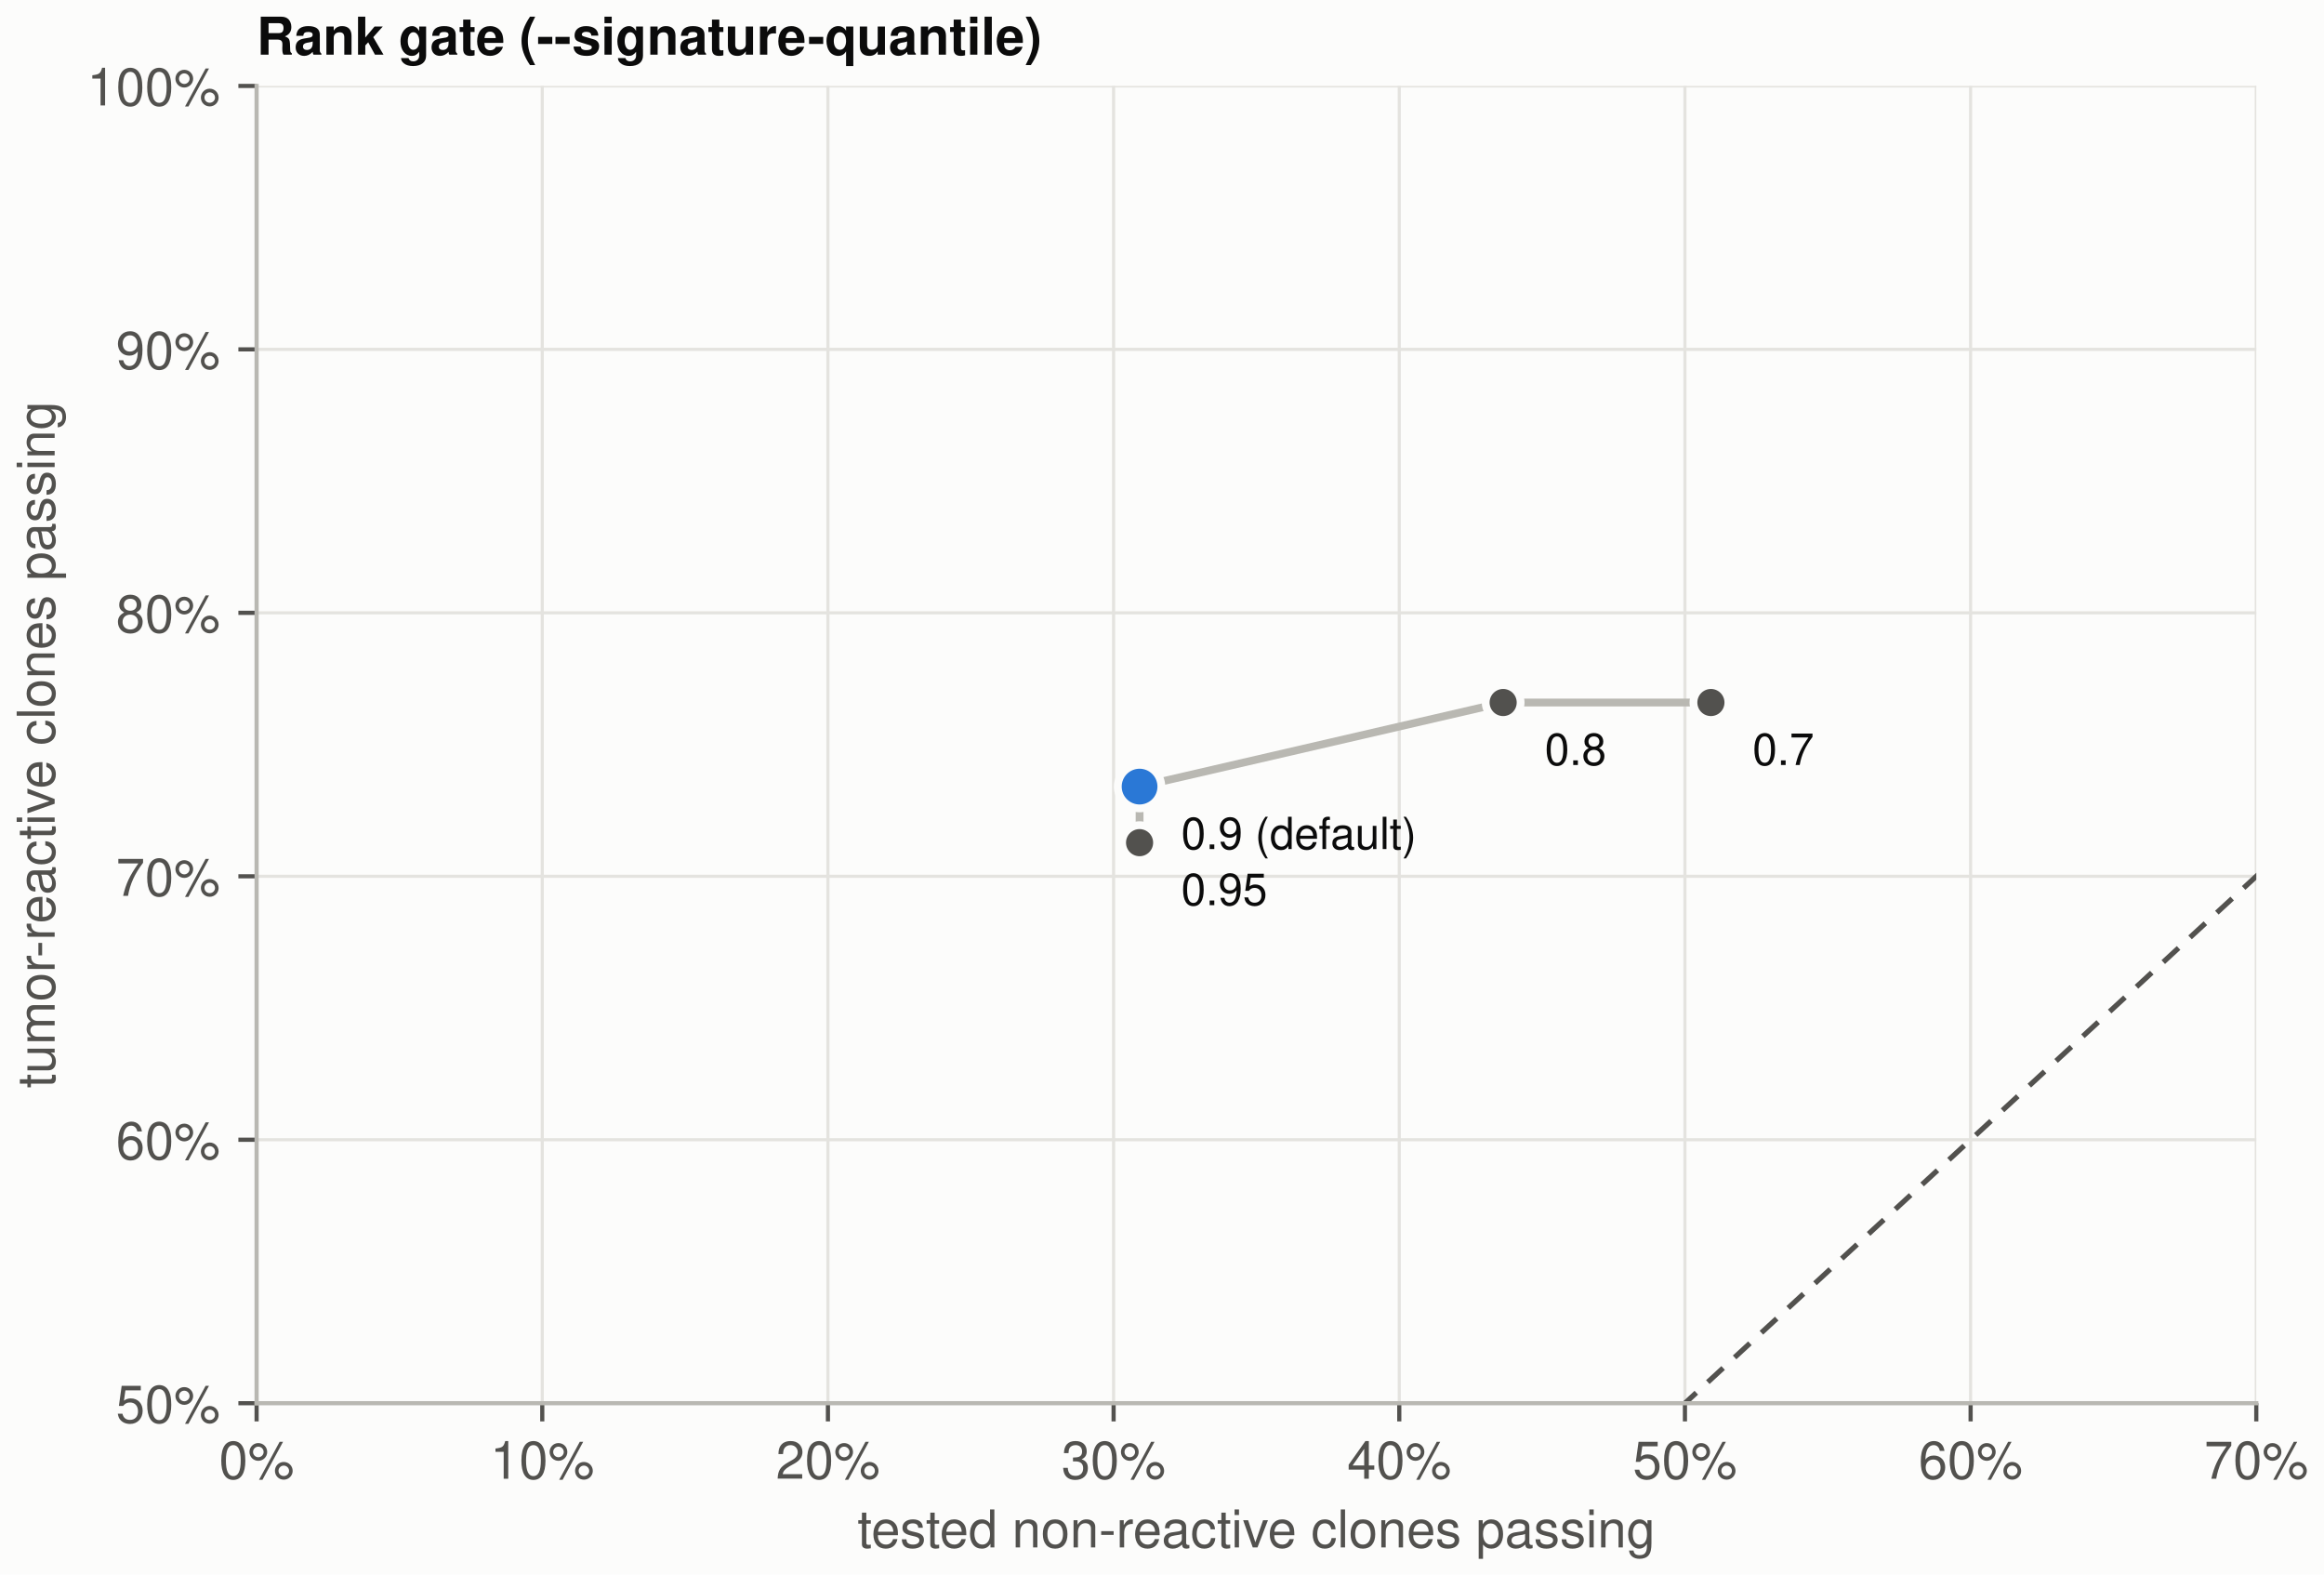
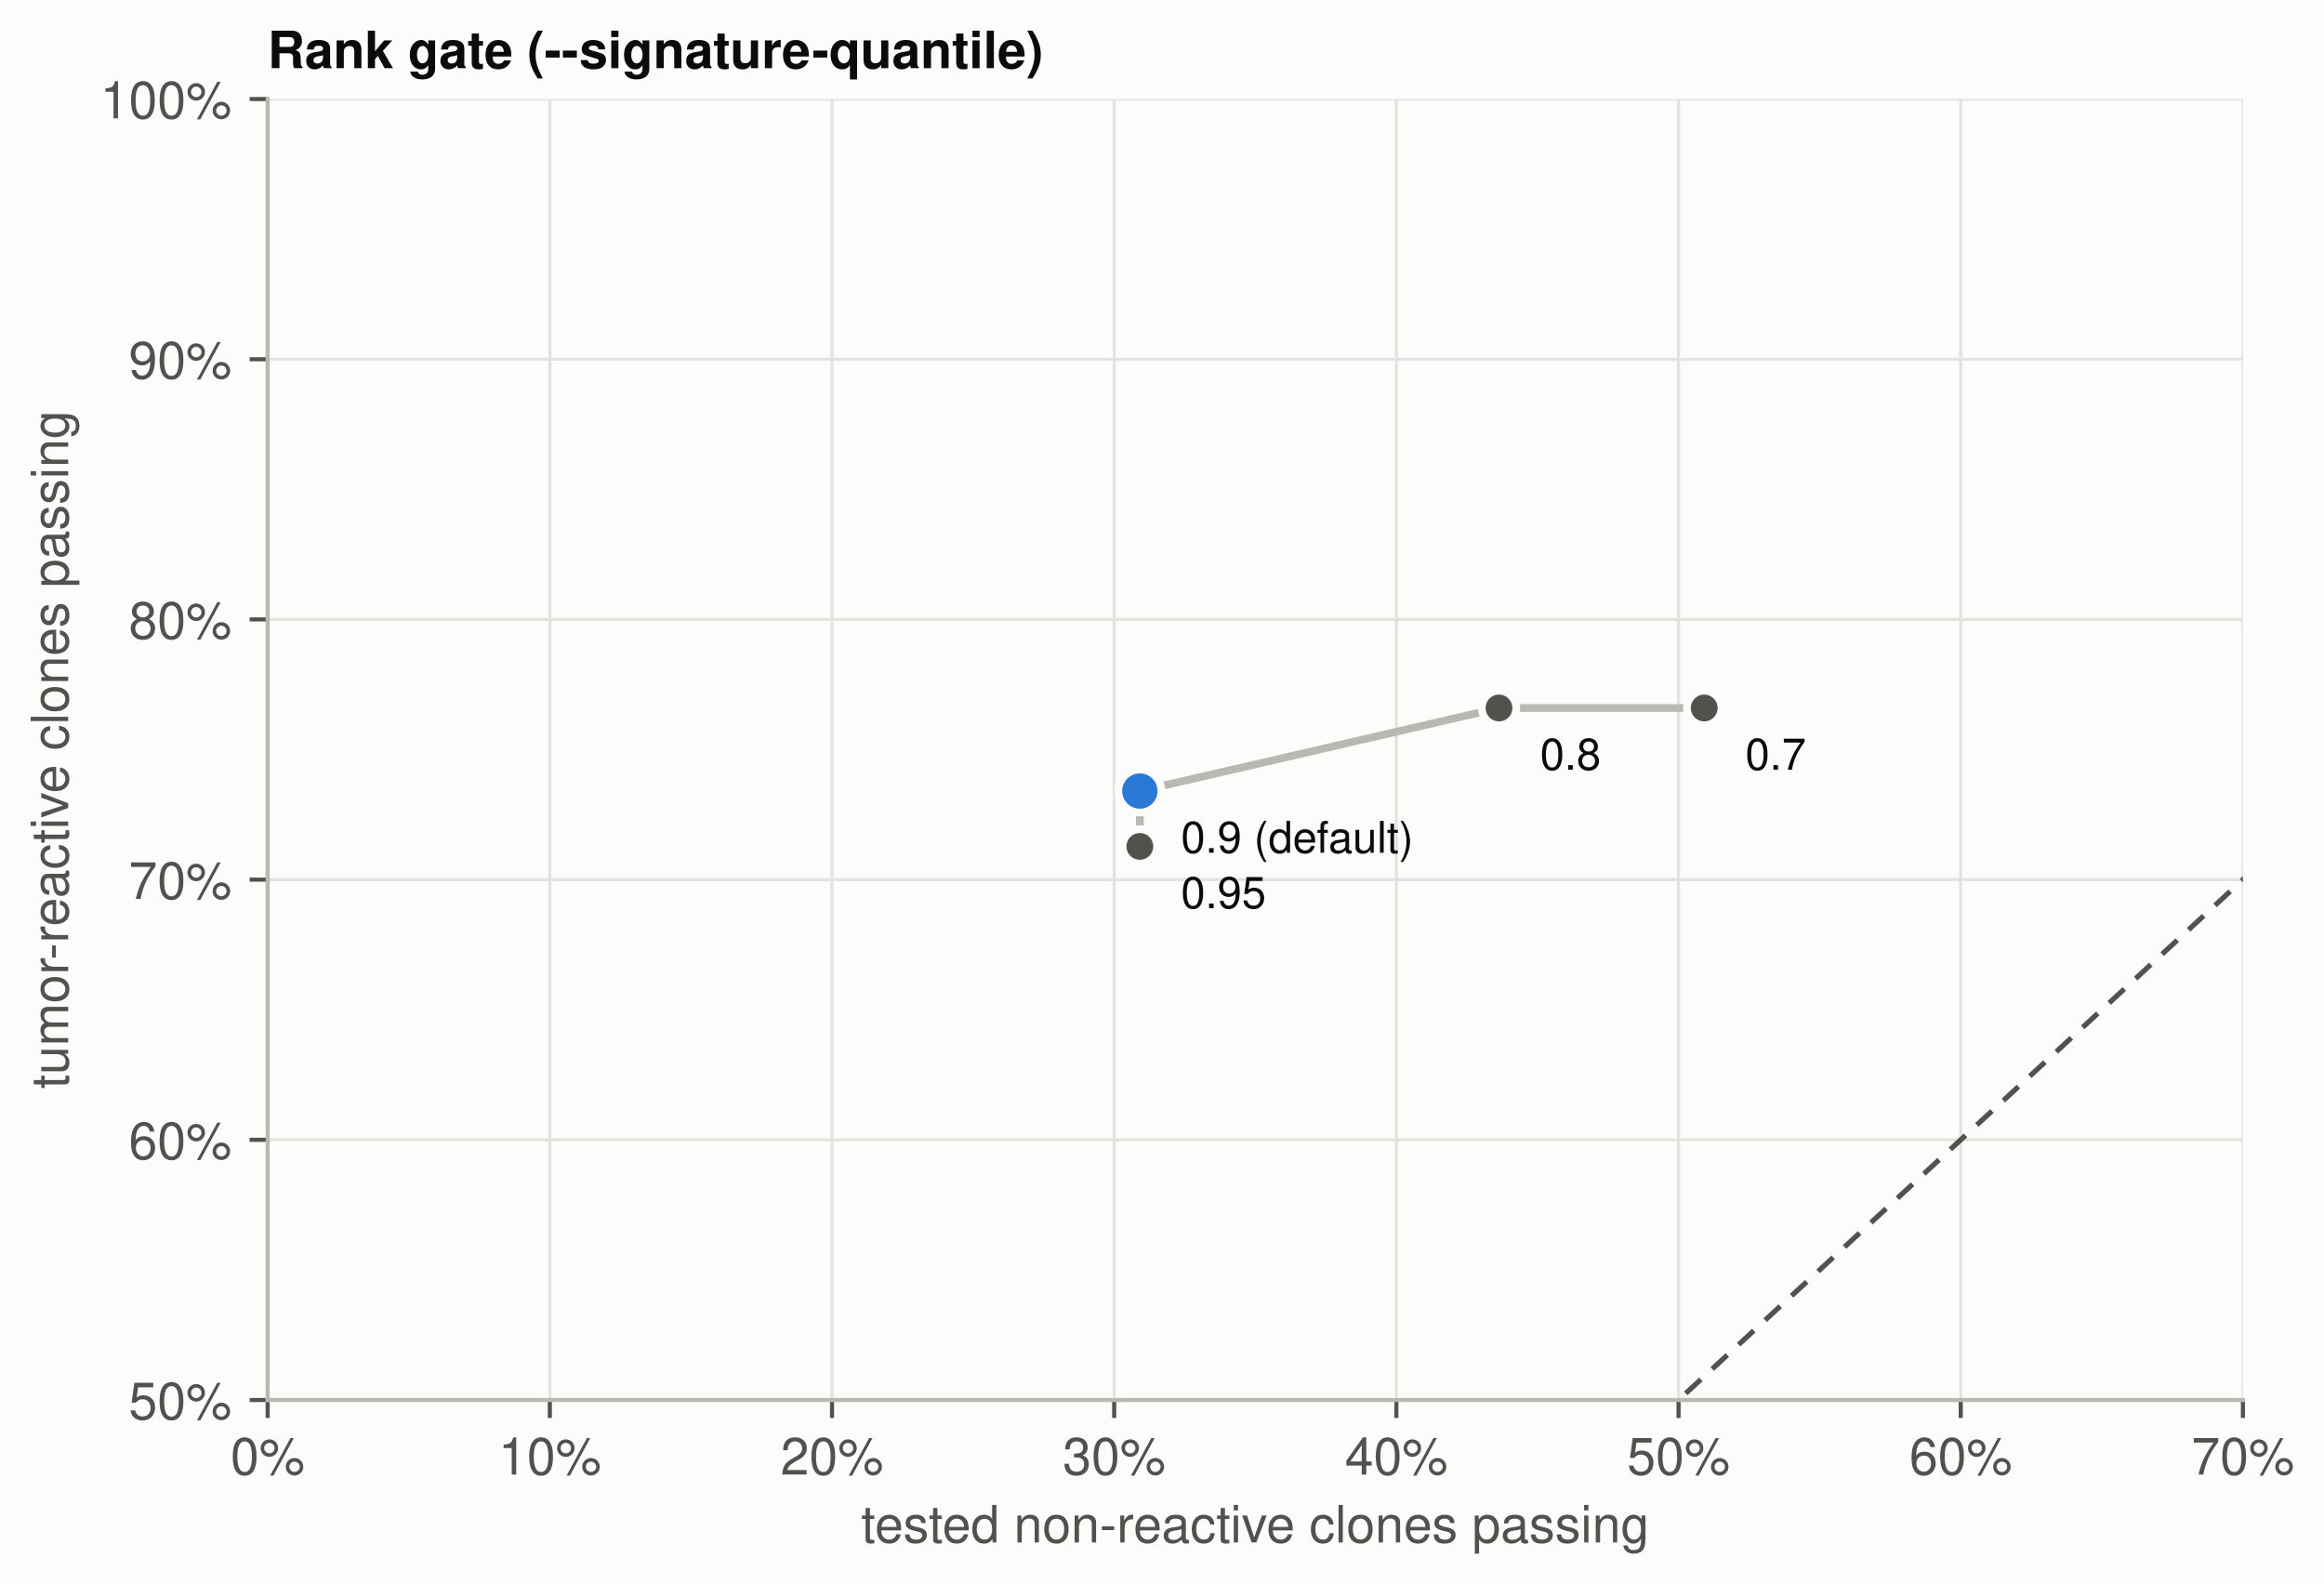
- <svg xmlns="http://www.w3.org/2000/svg" xmlns:xlink="http://www.w3.org/1999/xlink" width="446.4pt" height="302.4pt" viewBox="0 0 446.4 302.4" version="1.1">
+ <svg xmlns="http://www.w3.org/2000/svg" xmlns:xlink="http://www.w3.org/1999/xlink" width="451.92pt" height="307.92pt" viewBox="0 0 451.92 307.92" version="1.1">
  <defs>
    <style type="text/css">*{stroke-linejoin: round; stroke-linecap: butt}</style>
  </defs>
  <g id="figure_1">
    <g id="patch_1">
-       <path d="M 0 302.4  L 446.4 302.4  L 446.4 0  L 0 0  z " style="fill: #fcfcfb" />
+       <path d="M 0 307.92  L 451.92 307.92  L 451.92 0  L 0 0  z " style="fill: #fcfcfb" />
    </g>
    <g id="axes_1">
      <g id="patch_2">
-         <path d="M 49.288 269.488  L 433.393 269.488  L 433.393 16.5  L 49.288 16.5  z " style="fill: #fcfcfb" />
+         <path d="M 52.047 272.248  L 436.152 272.248  L 436.152 19.26  L 52.047 19.26  z " style="fill: #fcfcfb" />
      </g>
      <g id="matplotlib.axis_1">
        <g id="xtick_1">
          <g id="line2d_1">
-             <path d="M 49.288 269.488  L 49.288 16.5  " clip-path="url(#pe194d19e52)" style="fill: none; stroke: #e4e3df; stroke-width: 0.6; stroke-linecap: square" />
+             <path d="M 52.047 272.248  L 52.047 19.26  " clip-path="url(#p9fc23e1a58)" style="fill: none; stroke: #e4e3df; stroke-width: 0.6; stroke-linecap: square" />
          </g>
          <g id="line2d_2">
            <defs>
              <path id="mc6937c2ae9" d="M 0 0  L 0 3.5  " style="stroke: #52514e; stroke-width: 0.8" />
            </defs>
            <g>
-               <use xlink:href="#mc6937c2ae9" x="49.288" y="269.488" style="fill: #52514e; stroke: #52514e; stroke-width: 0.8" />
+               <use xlink:href="#mc6937c2ae9" x="52.047" y="272.248" style="fill: #52514e; stroke: #52514e; stroke-width: 0.8" />
            </g>
          </g>
          <g id="text_1">
-             <text style="font-size: 10px; font-family: 'Helvetica', 'Arial', 'DejaVu Sans'; text-anchor: middle; fill: #52514e" x="49.288" y="283.988" transform="rotate(-0 49.28774 283.988)">0%</text>
+             <text style="font-size: 10px; font-family: 'Helvetica', 'Arial', 'DejaVu Sans'; text-anchor: middle; fill: #52514e" x="52.047" y="286.748" transform="rotate(-0 52.0475 286.7478)">0%</text>
          </g>
        </g>
        <g id="xtick_2">
          <g id="line2d_3">
-             <path d="M 104.16 269.488  L 104.16 16.5  " clip-path="url(#pe194d19e52)" style="fill: none; stroke: #e4e3df; stroke-width: 0.6; stroke-linecap: square" />
+             <path d="M 106.92 272.248  L 106.92 19.26  " clip-path="url(#p9fc23e1a58)" style="fill: none; stroke: #e4e3df; stroke-width: 0.6; stroke-linecap: square" />
          </g>
          <g id="line2d_4">
            <g>
-               <use xlink:href="#mc6937c2ae9" x="104.16" y="269.488" style="fill: #52514e; stroke: #52514e; stroke-width: 0.8" />
+               <use xlink:href="#mc6937c2ae9" x="106.92" y="272.248" style="fill: #52514e; stroke: #52514e; stroke-width: 0.8" />
            </g>
          </g>
          <g id="text_2">
-             <text style="font-size: 10px; font-family: 'Helvetica', 'Arial', 'DejaVu Sans'; text-anchor: middle; fill: #52514e" x="104.16" y="283.988" transform="rotate(-0 104.1599 283.988)">10%</text>
+             <text style="font-size: 10px; font-family: 'Helvetica', 'Arial', 'DejaVu Sans'; text-anchor: middle; fill: #52514e" x="106.92" y="286.748" transform="rotate(-0 106.9196 286.7478)">10%</text>
          </g>
        </g>
        <g id="xtick_3">
          <g id="line2d_5">
-             <path d="M 159.032 269.488  L 159.032 16.5  " clip-path="url(#pe194d19e52)" style="fill: none; stroke: #e4e3df; stroke-width: 0.6; stroke-linecap: square" />
+             <path d="M 161.792 272.248  L 161.792 19.26  " clip-path="url(#p9fc23e1a58)" style="fill: none; stroke: #e4e3df; stroke-width: 0.6; stroke-linecap: square" />
          </g>
          <g id="line2d_6">
            <g>
-               <use xlink:href="#mc6937c2ae9" x="159.032" y="269.488" style="fill: #52514e; stroke: #52514e; stroke-width: 0.8" />
+               <use xlink:href="#mc6937c2ae9" x="161.792" y="272.248" style="fill: #52514e; stroke: #52514e; stroke-width: 0.8" />
            </g>
          </g>
          <g id="text_3">
-             <text style="font-size: 10px; font-family: 'Helvetica', 'Arial', 'DejaVu Sans'; text-anchor: middle; fill: #52514e" x="159.032" y="283.988" transform="rotate(-0 159.032 283.988)">20%</text>
+             <text style="font-size: 10px; font-family: 'Helvetica', 'Arial', 'DejaVu Sans'; text-anchor: middle; fill: #52514e" x="161.792" y="286.748" transform="rotate(-0 161.7918 286.7478)">20%</text>
          </g>
        </g>
        <g id="xtick_4">
          <g id="line2d_7">
-             <path d="M 213.904 269.488  L 213.904 16.5  " clip-path="url(#pe194d19e52)" style="fill: none; stroke: #e4e3df; stroke-width: 0.6; stroke-linecap: square" />
+             <path d="M 216.664 272.248  L 216.664 19.26  " clip-path="url(#p9fc23e1a58)" style="fill: none; stroke: #e4e3df; stroke-width: 0.6; stroke-linecap: square" />
          </g>
          <g id="line2d_8">
            <g>
-               <use xlink:href="#mc6937c2ae9" x="213.904" y="269.488" style="fill: #52514e; stroke: #52514e; stroke-width: 0.8" />
+               <use xlink:href="#mc6937c2ae9" x="216.664" y="272.248" style="fill: #52514e; stroke: #52514e; stroke-width: 0.8" />
            </g>
          </g>
          <g id="text_4">
-             <text style="font-size: 10px; font-family: 'Helvetica', 'Arial', 'DejaVu Sans'; text-anchor: middle; fill: #52514e" x="213.904" y="283.988" transform="rotate(-0 213.9042 283.988)">30%</text>
+             <text style="font-size: 10px; font-family: 'Helvetica', 'Arial', 'DejaVu Sans'; text-anchor: middle; fill: #52514e" x="216.664" y="286.748" transform="rotate(-0 216.6639 286.7478)">30%</text>
          </g>
        </g>
        <g id="xtick_5">
          <g id="line2d_9">
-             <path d="M 268.776 269.488  L 268.776 16.5  " clip-path="url(#pe194d19e52)" style="fill: none; stroke: #e4e3df; stroke-width: 0.6; stroke-linecap: square" />
+             <path d="M 271.536 272.248  L 271.536 19.26  " clip-path="url(#p9fc23e1a58)" style="fill: none; stroke: #e4e3df; stroke-width: 0.6; stroke-linecap: square" />
          </g>
          <g id="line2d_10">
            <g>
-               <use xlink:href="#mc6937c2ae9" x="268.776" y="269.488" style="fill: #52514e; stroke: #52514e; stroke-width: 0.8" />
+               <use xlink:href="#mc6937c2ae9" x="271.536" y="272.248" style="fill: #52514e; stroke: #52514e; stroke-width: 0.8" />
            </g>
          </g>
          <g id="text_5">
-             <text style="font-size: 10px; font-family: 'Helvetica', 'Arial', 'DejaVu Sans'; text-anchor: middle; fill: #52514e" x="268.776" y="283.988" transform="rotate(-0 268.7763 283.988)">40%</text>
+             <text style="font-size: 10px; font-family: 'Helvetica', 'Arial', 'DejaVu Sans'; text-anchor: middle; fill: #52514e" x="271.536" y="286.748" transform="rotate(-0 271.5361 286.7478)">40%</text>
          </g>
        </g>
        <g id="xtick_6">
          <g id="line2d_11">
-             <path d="M 323.648 269.488  L 323.648 16.5  " clip-path="url(#pe194d19e52)" style="fill: none; stroke: #e4e3df; stroke-width: 0.6; stroke-linecap: square" />
+             <path d="M 326.408 272.248  L 326.408 19.26  " clip-path="url(#p9fc23e1a58)" style="fill: none; stroke: #e4e3df; stroke-width: 0.6; stroke-linecap: square" />
          </g>
          <g id="line2d_12">
            <g>
-               <use xlink:href="#mc6937c2ae9" x="323.648" y="269.488" style="fill: #52514e; stroke: #52514e; stroke-width: 0.8" />
+               <use xlink:href="#mc6937c2ae9" x="326.408" y="272.248" style="fill: #52514e; stroke: #52514e; stroke-width: 0.8" />
            </g>
          </g>
          <g id="text_6">
-             <text style="font-size: 10px; font-family: 'Helvetica', 'Arial', 'DejaVu Sans'; text-anchor: middle; fill: #52514e" x="323.648" y="283.988" transform="rotate(-0 323.6484 283.988)">50%</text>
+             <text style="font-size: 10px; font-family: 'Helvetica', 'Arial', 'DejaVu Sans'; text-anchor: middle; fill: #52514e" x="326.408" y="286.748" transform="rotate(-0 326.4082 286.7478)">50%</text>
          </g>
        </g>
        <g id="xtick_7">
          <g id="line2d_13">
-             <path d="M 378.521 269.488  L 378.521 16.5  " clip-path="url(#pe194d19e52)" style="fill: none; stroke: #e4e3df; stroke-width: 0.6; stroke-linecap: square" />
+             <path d="M 381.28 272.248  L 381.28 19.26  " clip-path="url(#p9fc23e1a58)" style="fill: none; stroke: #e4e3df; stroke-width: 0.6; stroke-linecap: square" />
          </g>
          <g id="line2d_14">
            <g>
-               <use xlink:href="#mc6937c2ae9" x="378.521" y="269.488" style="fill: #52514e; stroke: #52514e; stroke-width: 0.8" />
+               <use xlink:href="#mc6937c2ae9" x="381.28" y="272.248" style="fill: #52514e; stroke: #52514e; stroke-width: 0.8" />
            </g>
          </g>
          <g id="text_7">
-             <text style="font-size: 10px; font-family: 'Helvetica', 'Arial', 'DejaVu Sans'; text-anchor: middle; fill: #52514e" x="378.521" y="283.988" transform="rotate(-0 378.5206 283.988)">60%</text>
+             <text style="font-size: 10px; font-family: 'Helvetica', 'Arial', 'DejaVu Sans'; text-anchor: middle; fill: #52514e" x="381.28" y="286.748" transform="rotate(-0 381.2803 286.7478)">60%</text>
          </g>
        </g>
        <g id="xtick_8">
          <g id="line2d_15">
-             <path d="M 433.393 269.488  L 433.393 16.5  " clip-path="url(#pe194d19e52)" style="fill: none; stroke: #e4e3df; stroke-width: 0.6; stroke-linecap: square" />
+             <path d="M 436.152 272.248  L 436.152 19.26  " clip-path="url(#p9fc23e1a58)" style="fill: none; stroke: #e4e3df; stroke-width: 0.6; stroke-linecap: square" />
          </g>
          <g id="line2d_16">
            <g>
-               <use xlink:href="#mc6937c2ae9" x="433.393" y="269.488" style="fill: #52514e; stroke: #52514e; stroke-width: 0.8" />
+               <use xlink:href="#mc6937c2ae9" x="436.152" y="272.248" style="fill: #52514e; stroke: #52514e; stroke-width: 0.8" />
            </g>
          </g>
          <g id="text_8">
-             <text style="font-size: 10px; font-family: 'Helvetica', 'Arial', 'DejaVu Sans'; text-anchor: middle; fill: #52514e" x="433.393" y="283.988" transform="rotate(-0 433.3927 283.988)">70%</text>
+             <text style="font-size: 10px; font-family: 'Helvetica', 'Arial', 'DejaVu Sans'; text-anchor: middle; fill: #52514e" x="436.152" y="286.748" transform="rotate(-0 436.1525 286.7478)">70%</text>
          </g>
        </g>
        <g id="text_9">
-           <text style="font-size: 10px; font-family: 'Helvetica', 'Arial', 'DejaVu Sans'; text-anchor: middle; fill: #52514e" x="241.34" y="297.187" transform="rotate(-0 241.3402 297.1873)">tested non-reactive clones passing</text>
+           <text style="font-size: 10px; font-family: 'Helvetica', 'Arial', 'DejaVu Sans'; text-anchor: middle; fill: #52514e" x="244.1" y="299.947" transform="rotate(-0 244.1 299.947)">tested non-reactive clones passing</text>
        </g>
      </g>
      <g id="matplotlib.axis_2">
        <g id="ytick_1">
          <g id="line2d_17">
-             <path d="M 49.288 269.488  L 433.393 269.488  " clip-path="url(#pe194d19e52)" style="fill: none; stroke: #e4e3df; stroke-width: 0.6; stroke-linecap: square" />
+             <path d="M 52.047 272.248  L 436.152 272.248  " clip-path="url(#p9fc23e1a58)" style="fill: none; stroke: #e4e3df; stroke-width: 0.6; stroke-linecap: square" />
          </g>
          <g id="line2d_18">
            <defs>
              <path id="mceed921732" d="M 0 0  L -3.5 0  " style="stroke: #52514e; stroke-width: 0.8" />
            </defs>
            <g>
-               <use xlink:href="#mceed921732" x="49.288" y="269.488" style="fill: #52514e; stroke: #52514e; stroke-width: 0.8" />
+               <use xlink:href="#mceed921732" x="52.047" y="272.248" style="fill: #52514e; stroke: #52514e; stroke-width: 0.8" />
            </g>
          </g>
          <g id="text_10">
-             <text style="font-size: 10px; font-family: 'Helvetica', 'Arial', 'DejaVu Sans'; text-anchor: end; fill: #52514e" x="42.288" y="273.238" transform="rotate(-0 42.28774 273.238)">50%</text>
+             <text style="font-size: 10px; font-family: 'Helvetica', 'Arial', 'DejaVu Sans'; text-anchor: end; fill: #52514e" x="45.047" y="275.998" transform="rotate(-0 45.0475 275.9978)">50%</text>
          </g>
        </g>
        <g id="ytick_2">
          <g id="line2d_19">
-             <path d="M 49.288 218.89  L 433.393 218.89  " clip-path="url(#pe194d19e52)" style="fill: none; stroke: #e4e3df; stroke-width: 0.6; stroke-linecap: square" />
+             <path d="M 52.047 221.65  L 436.152 221.65  " clip-path="url(#p9fc23e1a58)" style="fill: none; stroke: #e4e3df; stroke-width: 0.6; stroke-linecap: square" />
          </g>
          <g id="line2d_20">
            <g>
-               <use xlink:href="#mceed921732" x="49.288" y="218.89" style="fill: #52514e; stroke: #52514e; stroke-width: 0.8" />
+               <use xlink:href="#mceed921732" x="52.047" y="221.65" style="fill: #52514e; stroke: #52514e; stroke-width: 0.8" />
            </g>
          </g>
          <g id="text_11">
-             <text style="font-size: 10px; font-family: 'Helvetica', 'Arial', 'DejaVu Sans'; text-anchor: end; fill: #52514e" x="42.288" y="222.64" transform="rotate(-0 42.28774 222.6405)">60%</text>
+             <text style="font-size: 10px; font-family: 'Helvetica', 'Arial', 'DejaVu Sans'; text-anchor: end; fill: #52514e" x="45.047" y="225.4" transform="rotate(-0 45.0475 225.4002)">60%</text>
          </g>
        </g>
        <g id="ytick_3">
          <g id="line2d_21">
-             <path d="M 49.288 168.293  L 433.393 168.293  " clip-path="url(#pe194d19e52)" style="fill: none; stroke: #e4e3df; stroke-width: 0.6; stroke-linecap: square" />
+             <path d="M 52.047 171.053  L 436.152 171.053  " clip-path="url(#p9fc23e1a58)" style="fill: none; stroke: #e4e3df; stroke-width: 0.6; stroke-linecap: square" />
          </g>
          <g id="line2d_22">
            <g>
-               <use xlink:href="#mceed921732" x="49.288" y="168.293" style="fill: #52514e; stroke: #52514e; stroke-width: 0.8" />
+               <use xlink:href="#mceed921732" x="52.047" y="171.053" style="fill: #52514e; stroke: #52514e; stroke-width: 0.8" />
            </g>
          </g>
          <g id="text_12">
-             <text style="font-size: 10px; font-family: 'Helvetica', 'Arial', 'DejaVu Sans'; text-anchor: end; fill: #52514e" x="42.288" y="172.043" transform="rotate(-0 42.28774 172.0429)">70%</text>
+             <text style="font-size: 10px; font-family: 'Helvetica', 'Arial', 'DejaVu Sans'; text-anchor: end; fill: #52514e" x="45.047" y="174.803" transform="rotate(-0 45.0475 174.8027)">70%</text>
          </g>
        </g>
        <g id="ytick_4">
          <g id="line2d_23">
-             <path d="M 49.288 117.695  L 433.393 117.695  " clip-path="url(#pe194d19e52)" style="fill: none; stroke: #e4e3df; stroke-width: 0.6; stroke-linecap: square" />
+             <path d="M 52.047 120.455  L 436.152 120.455  " clip-path="url(#p9fc23e1a58)" style="fill: none; stroke: #e4e3df; stroke-width: 0.6; stroke-linecap: square" />
          </g>
          <g id="line2d_24">
            <g>
-               <use xlink:href="#mceed921732" x="49.288" y="117.695" style="fill: #52514e; stroke: #52514e; stroke-width: 0.8" />
+               <use xlink:href="#mceed921732" x="52.047" y="120.455" style="fill: #52514e; stroke: #52514e; stroke-width: 0.8" />
            </g>
          </g>
          <g id="text_13">
-             <text style="font-size: 10px; font-family: 'Helvetica', 'Arial', 'DejaVu Sans'; text-anchor: end; fill: #52514e" x="42.288" y="121.445" transform="rotate(-0 42.28774 121.4454)">80%</text>
+             <text style="font-size: 10px; font-family: 'Helvetica', 'Arial', 'DejaVu Sans'; text-anchor: end; fill: #52514e" x="45.047" y="124.205" transform="rotate(-0 45.0475 124.2051)">80%</text>
          </g>
        </g>
        <g id="ytick_5">
          <g id="line2d_25">
-             <path d="M 49.288 67.098  L 433.393 67.098  " clip-path="url(#pe194d19e52)" style="fill: none; stroke: #e4e3df; stroke-width: 0.6; stroke-linecap: square" />
+             <path d="M 52.047 69.858  L 436.152 69.858  " clip-path="url(#p9fc23e1a58)" style="fill: none; stroke: #e4e3df; stroke-width: 0.6; stroke-linecap: square" />
          </g>
          <g id="line2d_26">
            <g>
-               <use xlink:href="#mceed921732" x="49.288" y="67.098" style="fill: #52514e; stroke: #52514e; stroke-width: 0.8" />
+               <use xlink:href="#mceed921732" x="52.047" y="69.858" style="fill: #52514e; stroke: #52514e; stroke-width: 0.8" />
            </g>
          </g>
          <g id="text_14">
-             <text style="font-size: 10px; font-family: 'Helvetica', 'Arial', 'DejaVu Sans'; text-anchor: end; fill: #52514e" x="42.288" y="70.848" transform="rotate(-0 42.28774 70.8478)">90%</text>
+             <text style="font-size: 10px; font-family: 'Helvetica', 'Arial', 'DejaVu Sans'; text-anchor: end; fill: #52514e" x="45.047" y="73.608" transform="rotate(-0 45.0475 73.60756)">90%</text>
          </g>
        </g>
        <g id="ytick_6">
          <g id="line2d_27">
-             <path d="M 49.288 16.5  L 433.393 16.5  " clip-path="url(#pe194d19e52)" style="fill: none; stroke: #e4e3df; stroke-width: 0.6; stroke-linecap: square" />
+             <path d="M 52.047 19.26  L 436.152 19.26  " clip-path="url(#p9fc23e1a58)" style="fill: none; stroke: #e4e3df; stroke-width: 0.6; stroke-linecap: square" />
          </g>
          <g id="line2d_28">
            <g>
-               <use xlink:href="#mceed921732" x="49.288" y="16.5" style="fill: #52514e; stroke: #52514e; stroke-width: 0.8" />
+               <use xlink:href="#mceed921732" x="52.047" y="19.26" style="fill: #52514e; stroke: #52514e; stroke-width: 0.8" />
            </g>
          </g>
          <g id="text_15">
-             <text style="font-size: 10px; font-family: 'Helvetica', 'Arial', 'DejaVu Sans'; text-anchor: end; fill: #52514e" x="42.288" y="20.25" transform="rotate(-0 42.28774 20.25024)">100%</text>
+             <text style="font-size: 10px; font-family: 'Helvetica', 'Arial', 'DejaVu Sans'; text-anchor: end; fill: #52514e" x="45.047" y="23.01" transform="rotate(-0 45.0475 23.01)">100%</text>
          </g>
        </g>
        <g id="text_16">
-           <text style="font-size: 10px; font-family: 'Helvetica', 'Arial', 'DejaVu Sans'; text-anchor: middle; fill: #52514e" x="10.5" y="142.994" transform="rotate(-90 10.50024 142.9941)">tumor-reactive clones passing</text>
+           <text style="font-size: 10px; font-family: 'Helvetica', 'Arial', 'DejaVu Sans'; text-anchor: middle; fill: #52514e" x="13.26" y="145.754" transform="rotate(-90 13.26 145.7539)">tumor-reactive clones passing</text>
        </g>
      </g>
      <g id="line2d_29">
-         <path d="M 328.637 134.92  L 288.73 134.92  L 218.893 151.068  L 218.893 161.834  " clip-path="url(#pe194d19e52)" style="fill: none; stroke: #b9b8b2; stroke-width: 1.5; stroke-linecap: square" />
+         <path d="M 331.397 137.68  L 291.49 137.68  L 221.652 153.828  L 221.652 164.593  " clip-path="url(#p9fc23e1a58)" style="fill: none; stroke: #b9b8b2; stroke-width: 1.5; stroke-linecap: square" />
      </g>
      <g id="line2d_30">
-         <path d="M 286.872 303.4  L 447.4 155.377  " clip-path="url(#pe194d19e52)" style="fill: none; stroke-dasharray: 4,3; stroke-dashoffset: 0; stroke: #52514e" />
+         <path d="M 286.638 308.92  L 452.92 155.592  " clip-path="url(#p9fc23e1a58)" style="fill: none; stroke-dasharray: 4,3; stroke-dashoffset: 0; stroke: #52514e" />
      </g>
      <g id="patch_3">
-         <path d="M 49.288 269.488  L 49.288 16.5  " style="fill: none; stroke: #b9b8b2; stroke-width: 0.8; stroke-linejoin: miter; stroke-linecap: square" />
+         <path d="M 52.047 272.248  L 52.047 19.26  " style="fill: none; stroke: #b9b8b2; stroke-width: 0.8; stroke-linejoin: miter; stroke-linecap: square" />
      </g>
      <g id="patch_4">
-         <path d="M 49.288 269.488  L 433.393 269.488  " style="fill: none; stroke: #b9b8b2; stroke-width: 0.8; stroke-linejoin: miter; stroke-linecap: square" />
+         <path d="M 52.047 272.248  L 436.152 272.248  " style="fill: none; stroke: #b9b8b2; stroke-width: 0.8; stroke-linejoin: miter; stroke-linecap: square" />
      </g>
      <g id="PathCollection_1">
        <defs>
          <path id="mc4e7b263ea" d="M 0 3.354  C 0.89 3.354 1.743 3.001 2.372 2.372  C 3.001 1.743 3.354 0.89 3.354 0  C 3.354 -0.89 3.001 -1.743 2.372 -2.372  C 1.743 -3.001 0.89 -3.354 0 -3.354  C -0.89 -3.354 -1.743 -3.001 -2.372 -2.372  C -3.001 -1.743 -3.354 -0.89 -3.354 0  C -3.354 0.89 -3.001 1.743 -2.372 2.372  C -1.743 3.001 -0.89 3.354 0 3.354  z " style="stroke: #fcfcfb; stroke-width: 1.5" />
        </defs>
-         <g clip-path="url(#pe194d19e52)">
-           <use xlink:href="#mc4e7b263ea" x="328.637" y="134.92" style="fill: #52514e; stroke: #fcfcfb; stroke-width: 1.5" />
+         <g clip-path="url(#p9fc23e1a58)">
+           <use xlink:href="#mc4e7b263ea" x="331.397" y="137.68" style="fill: #52514e; stroke: #fcfcfb; stroke-width: 1.5" />
        </g>
      </g>
      <g id="text_17">
-         <text style="font-size: 8.5px; font-family: 'Helvetica', 'Arial', 'DejaVu Sans'; text-anchor: start; fill: #0b0b0b" x="336.637" y="146.92" transform="rotate(-0 336.6368 146.9201)">0.7</text>
+         <text style="font-size: 8.5px; font-family: 'Helvetica', 'Arial', 'DejaVu Sans'; text-anchor: start; fill: #0b0b0b" x="339.397" y="149.68" transform="rotate(-0 339.3966 149.6798)">0.7</text>
      </g>
      <g id="PathCollection_2">
-         <g clip-path="url(#pe194d19e52)">
-           <use xlink:href="#mc4e7b263ea" x="288.73" y="134.92" style="fill: #52514e; stroke: #fcfcfb; stroke-width: 1.5" />
+         <g clip-path="url(#p9fc23e1a58)">
+           <use xlink:href="#mc4e7b263ea" x="291.49" y="137.68" style="fill: #52514e; stroke: #fcfcfb; stroke-width: 1.5" />
        </g>
      </g>
      <g id="text_18">
-         <text style="font-size: 8.5px; font-family: 'Helvetica', 'Arial', 'DejaVu Sans'; text-anchor: start; fill: #0b0b0b" x="296.73" y="146.92" transform="rotate(-0 296.7298 146.9201)">0.8</text>
+         <text style="font-size: 8.5px; font-family: 'Helvetica', 'Arial', 'DejaVu Sans'; text-anchor: start; fill: #0b0b0b" x="299.49" y="149.68" transform="rotate(-0 299.4896 149.6798)">0.8</text>
      </g>
      <g id="PathCollection_3">
        <defs>
          <path id="ma815e2f995" d="M 0 4.183  C 1.109 4.183 2.174 3.743 2.958 2.958  C 3.743 2.174 4.183 1.109 4.183 0  C 4.183 -1.109 3.743 -2.174 2.958 -2.958  C 2.174 -3.743 1.109 -4.183 0 -4.183  C -1.109 -4.183 -2.174 -3.743 -2.958 -2.958  C -3.743 -2.174 -4.183 -1.109 -4.183 0  C -4.183 1.109 -3.743 2.174 -2.958 2.958  C -2.174 3.743 -1.109 4.183 0 4.183  z " style="stroke: #fcfcfb; stroke-width: 1.5" />
        </defs>
-         <g clip-path="url(#pe194d19e52)">
-           <use xlink:href="#ma815e2f995" x="218.893" y="151.068" style="fill: #2a78d6; stroke: #fcfcfb; stroke-width: 1.5" />
+         <g clip-path="url(#p9fc23e1a58)">
+           <use xlink:href="#ma815e2f995" x="221.652" y="153.828" style="fill: #2a78d6; stroke: #fcfcfb; stroke-width: 1.5" />
        </g>
      </g>
      <g id="text_19">
-         <text style="font-size: 8.5px; font-family: 'Helvetica', 'Arial', 'DejaVu Sans'; text-anchor: start; fill: #0b0b0b" x="226.893" y="163.068" transform="rotate(-0 226.8925 163.0682)">0.9 (default)</text>
+         <text style="font-size: 8.5px; font-family: 'Helvetica', 'Arial', 'DejaVu Sans'; text-anchor: start; fill: #0b0b0b" x="229.652" y="165.828" transform="rotate(-0 229.6523 165.828)">0.9 (default)</text>
      </g>
      <g id="PathCollection_4">
-         <g clip-path="url(#pe194d19e52)">
-           <use xlink:href="#mc4e7b263ea" x="218.893" y="161.834" style="fill: #52514e; stroke: #fcfcfb; stroke-width: 1.5" />
+         <g clip-path="url(#p9fc23e1a58)">
+           <use xlink:href="#mc4e7b263ea" x="221.652" y="164.593" style="fill: #52514e; stroke: #fcfcfb; stroke-width: 1.5" />
        </g>
      </g>
      <g id="text_20">
-         <text style="font-size: 8.5px; font-family: 'Helvetica', 'Arial', 'DejaVu Sans'; text-anchor: start; fill: #0b0b0b" x="226.893" y="173.834" transform="rotate(-0 226.8925 173.8337)">0.95</text>
+         <text style="font-size: 8.5px; font-family: 'Helvetica', 'Arial', 'DejaVu Sans'; text-anchor: start; fill: #0b0b0b" x="229.652" y="176.593" transform="rotate(-0 229.6523 176.5934)">0.95</text>
      </g>
      <g id="text_21">
-         <text style="font-weight: 700; font-size: 10px; font-family: 'Helvetica', 'Arial', 'DejaVu Sans'; text-anchor: start; fill: #0b0b0b" x="49.288" y="10.5" transform="rotate(-0 49.28774 10.50024)">Rank gate (--signature-quantile)</text>
+         <text style="font-weight: 700; font-size: 10px; font-family: 'Helvetica', 'Arial', 'DejaVu Sans'; text-anchor: start; fill: #0b0b0b" x="52.047" y="13.26" transform="rotate(-0 52.0475 13.26)">Rank gate (--signature-quantile)</text>
      </g>
    </g>
  </g>
  <defs>
-     <clipPath id="pe194d19e52">
-       <rect x="49.288" y="16.5" width="384.105" height="252.988" />
+     <clipPath id="p9fc23e1a58">
+       <rect x="52.047" y="19.26" width="384.105" height="252.988" />
    </clipPath>
  </defs>
</svg>
